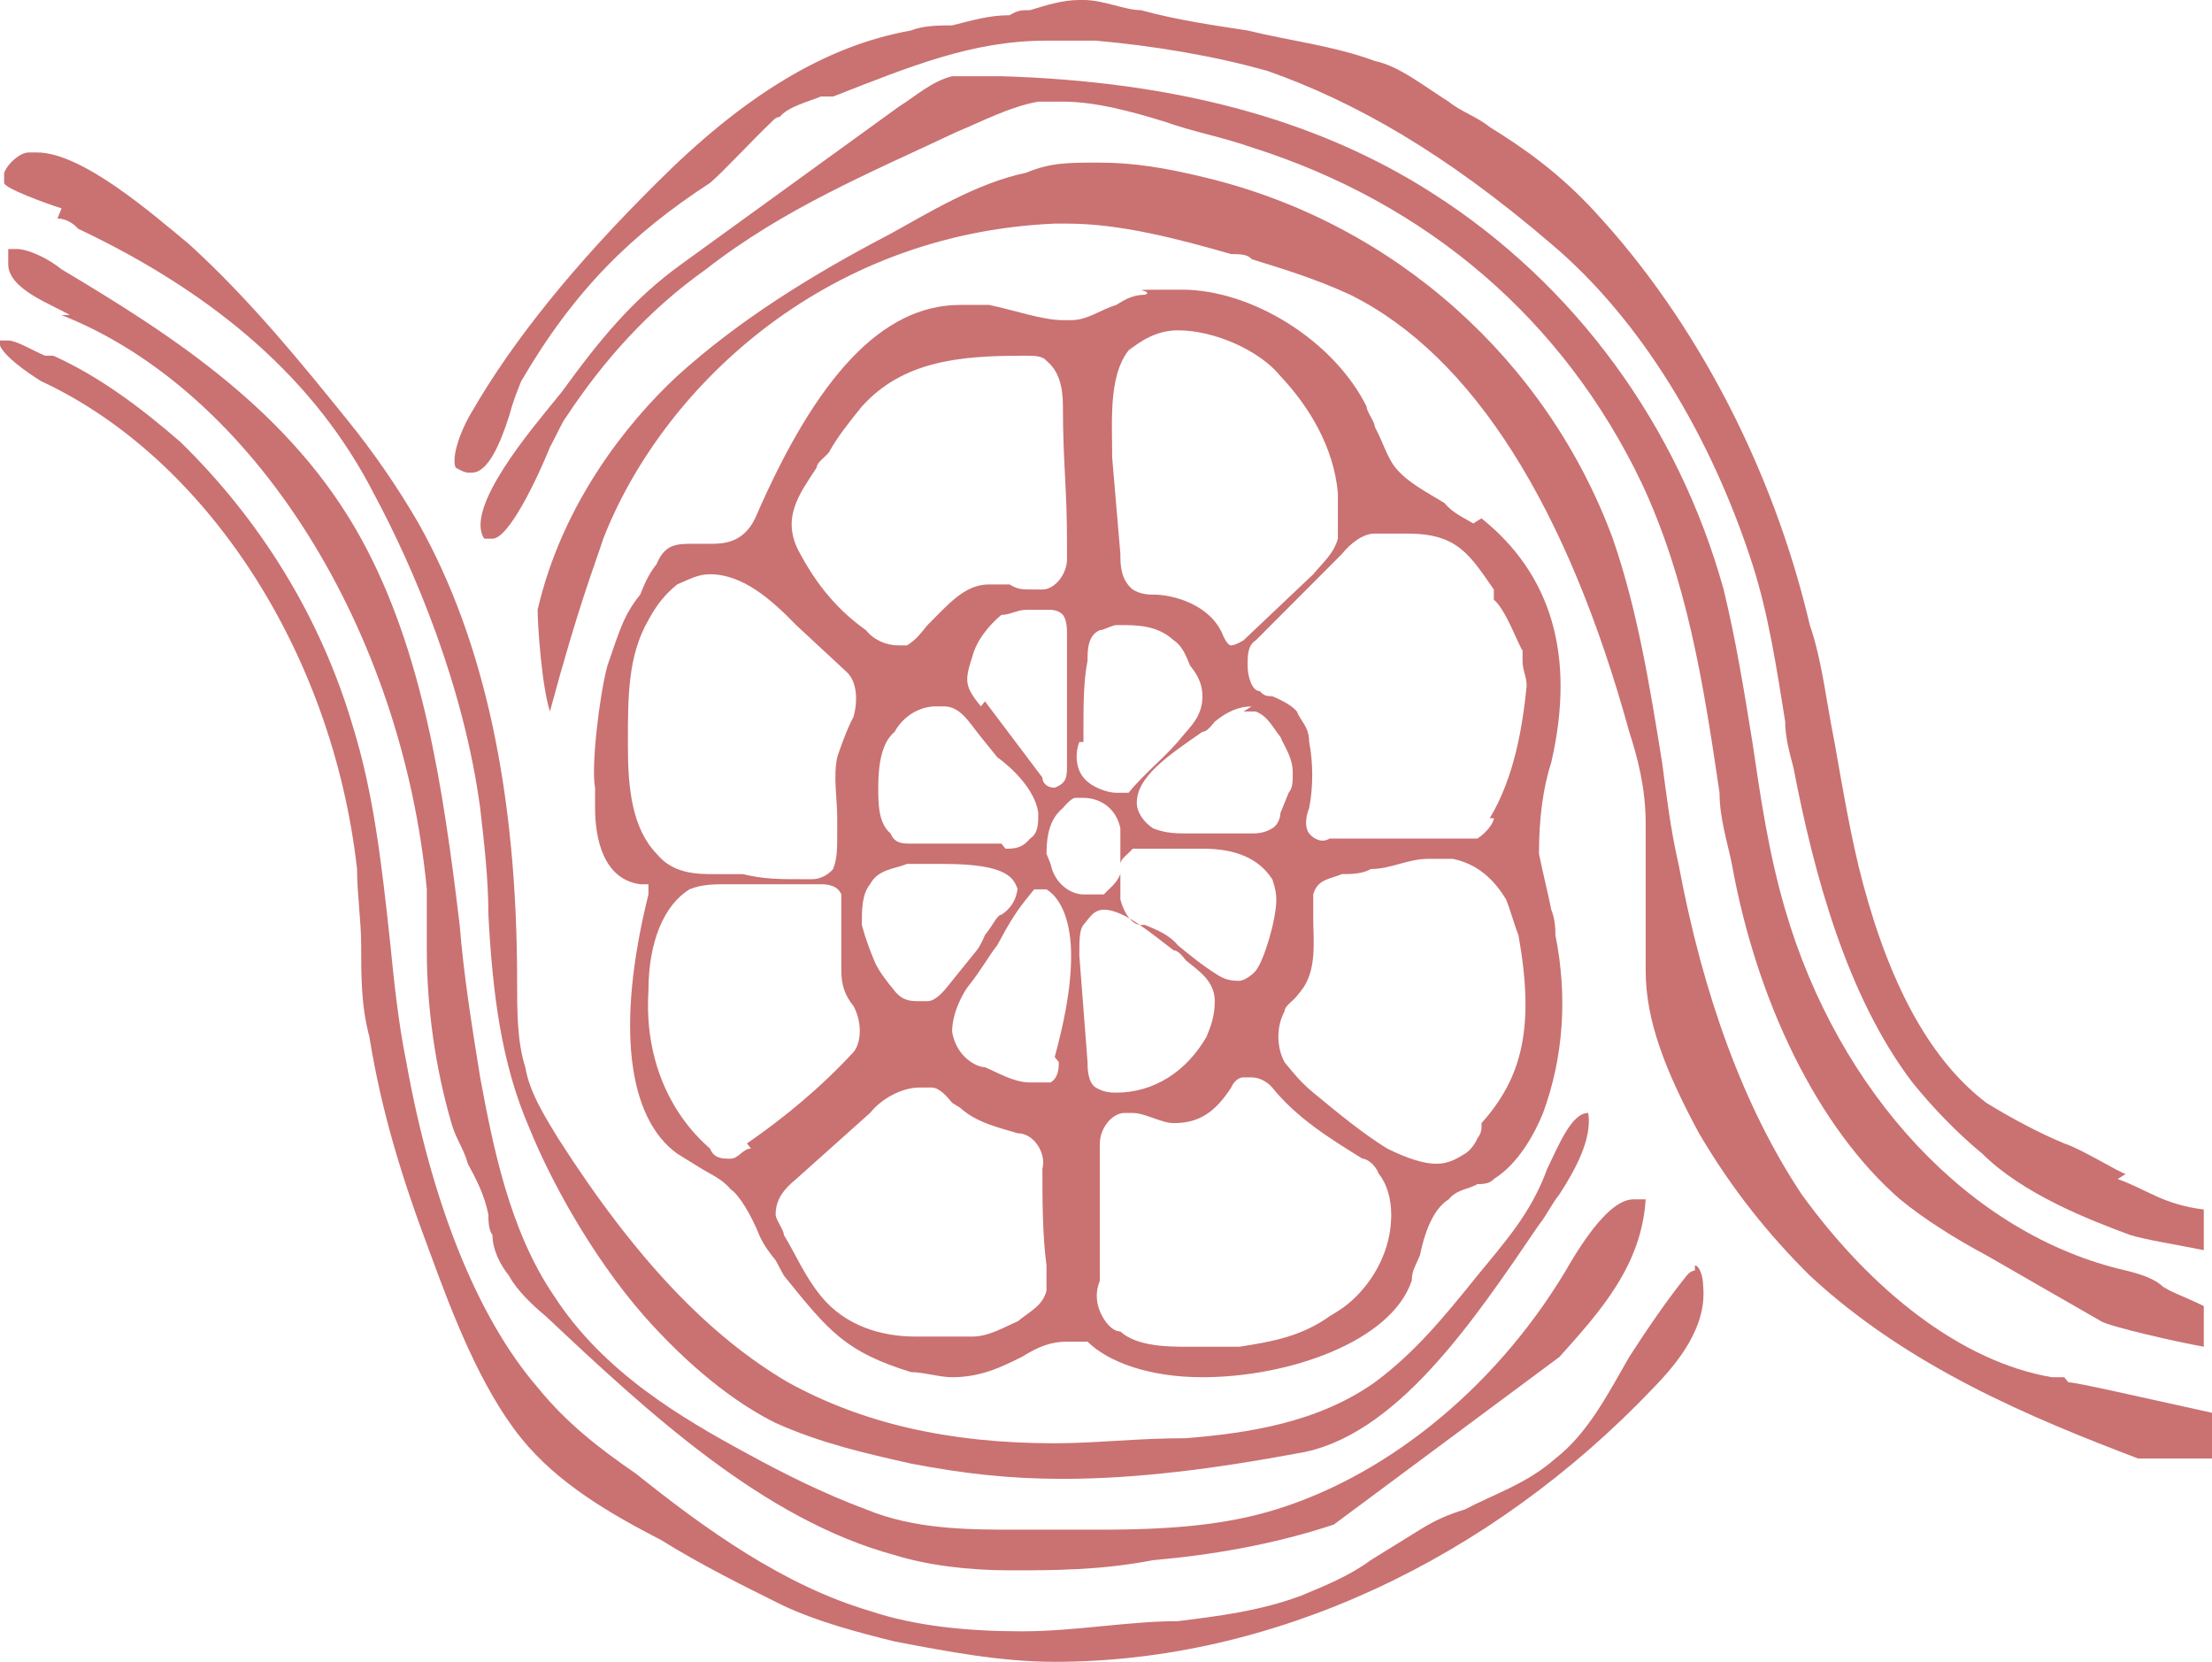
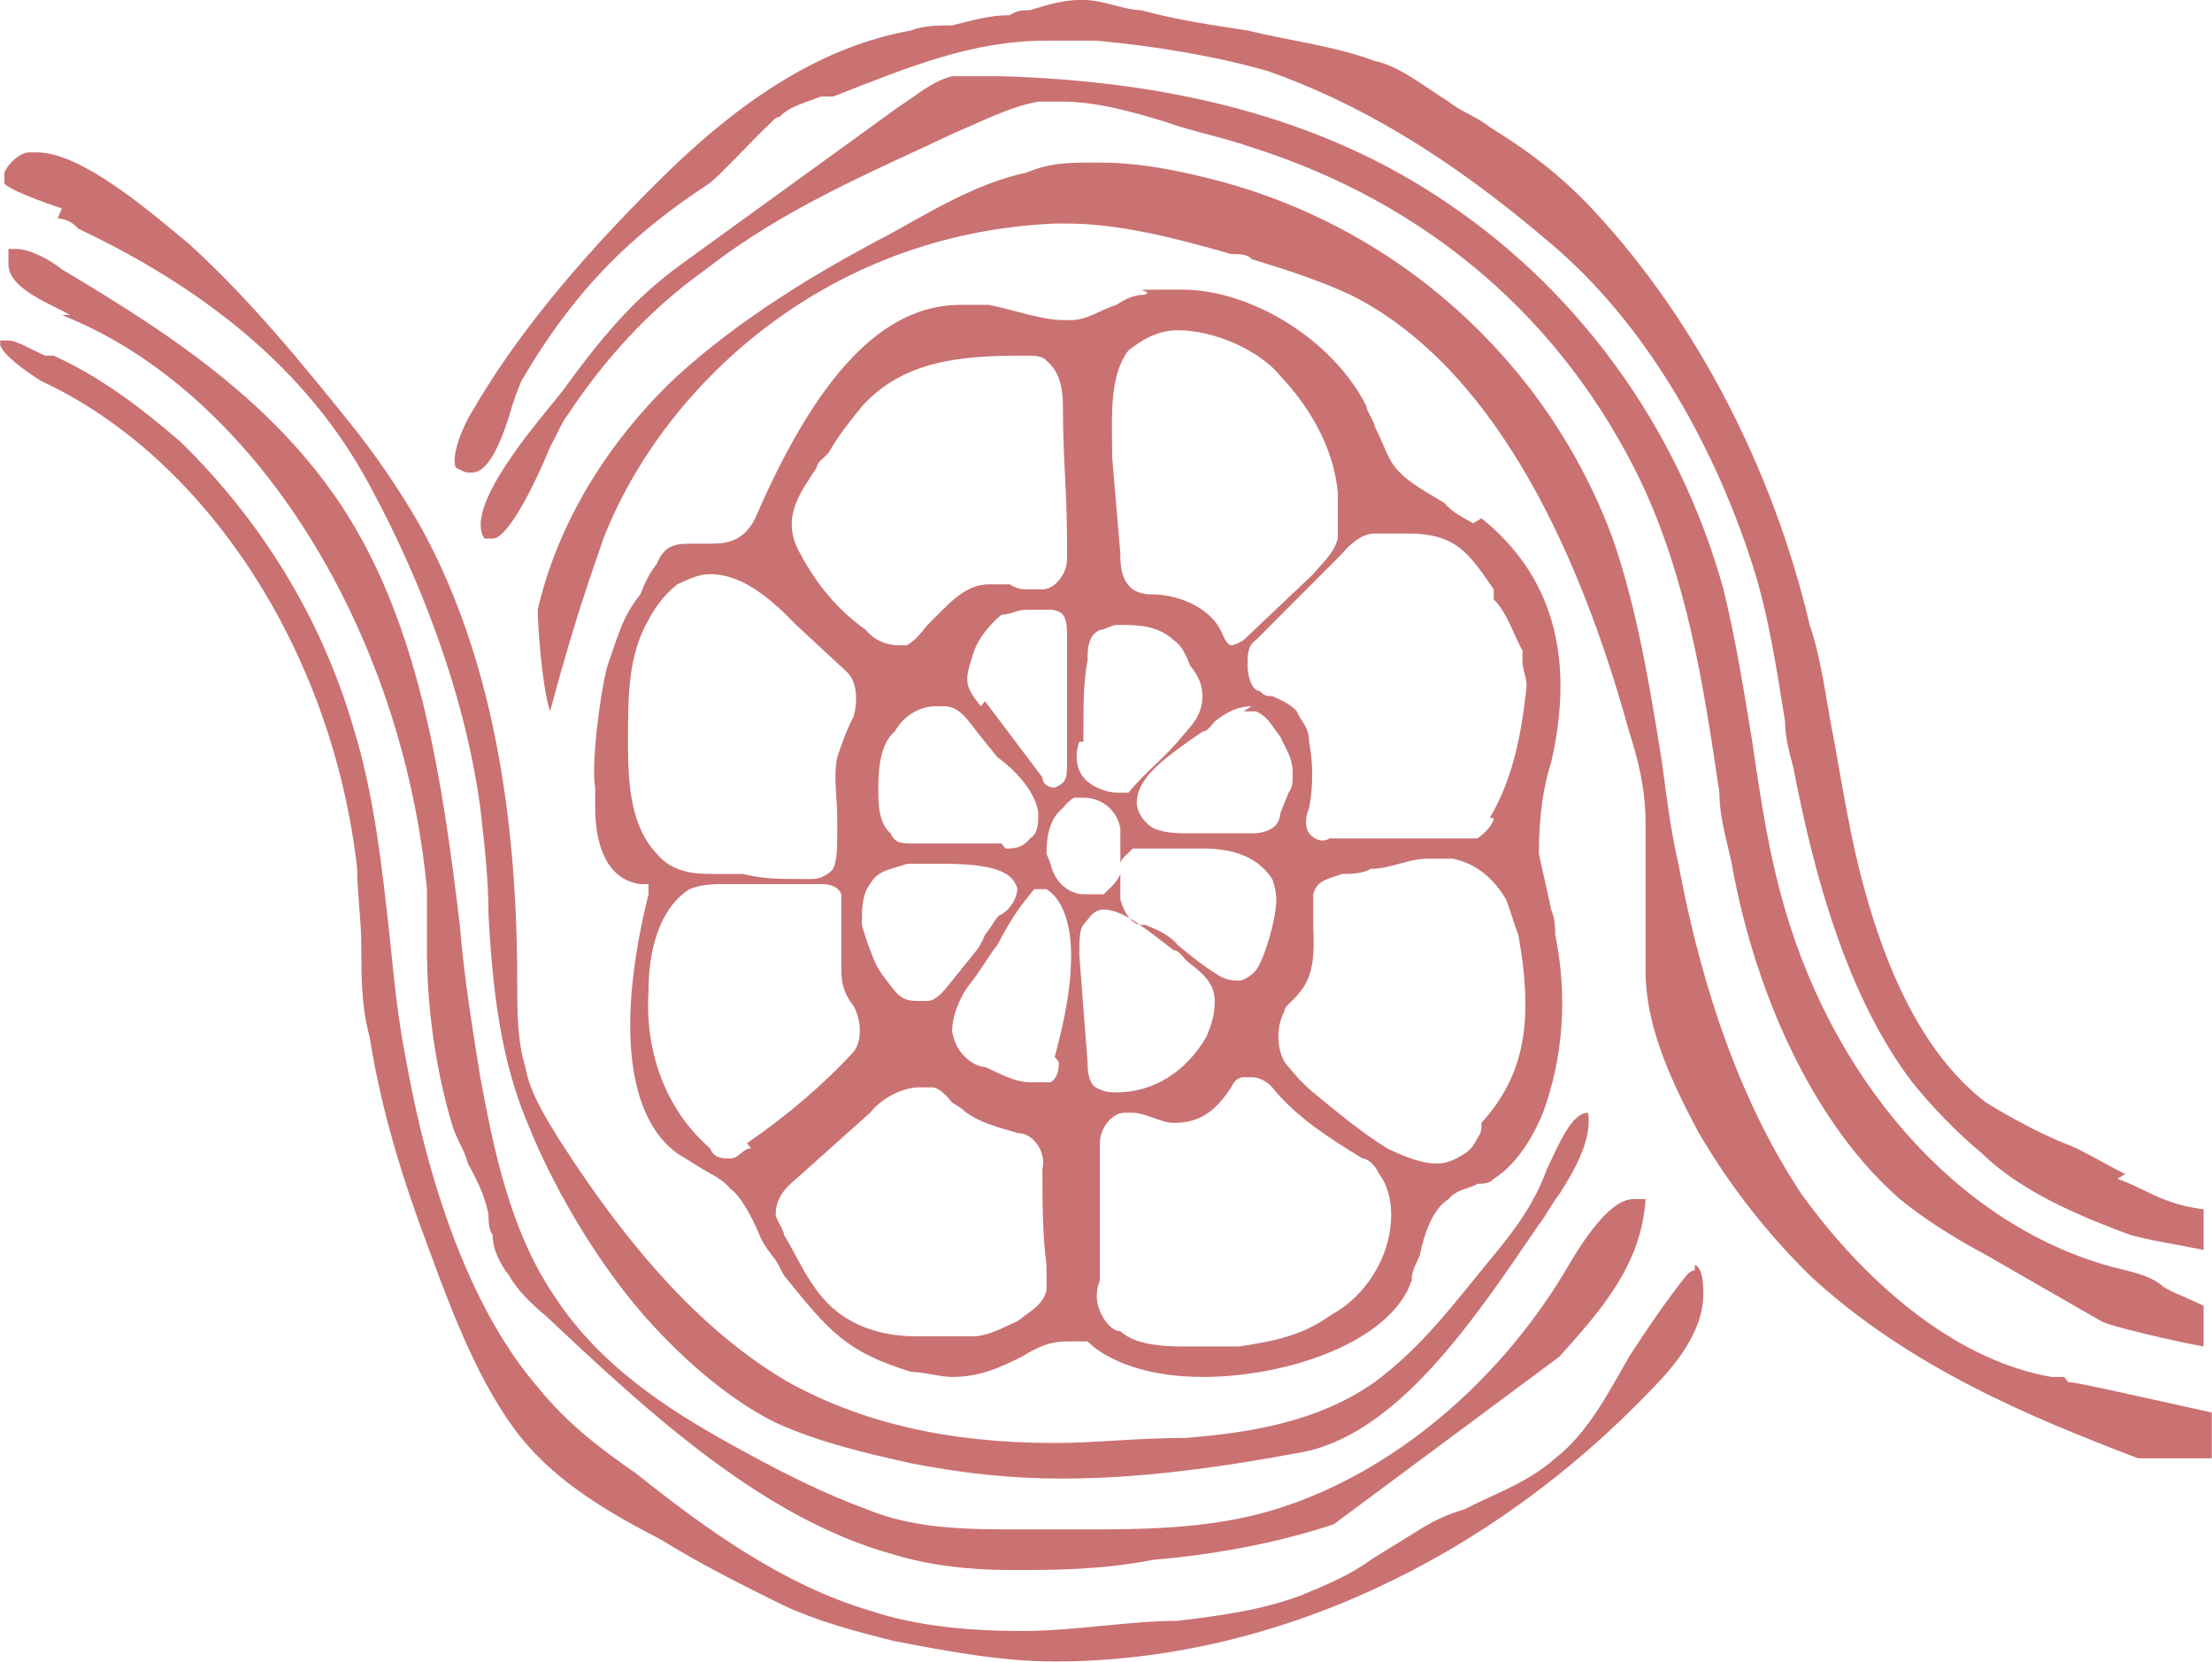
- <svg xmlns="http://www.w3.org/2000/svg" version="1.1" viewBox="122.82 275.57 709.87 533.2">
+ <svg xmlns="http://www.w3.org/2000/svg" version="1.1" viewBox="122.82 275.57 709.87 533.2" height="769" width="1024">
  <g id="surface1">
    <path style=" stroke:none;fill-rule:nonzero;fill:rgb(79.216%,44.314%,44.706%);fill-opacity:1;" d="M 818.203 689.734 C 815.57 686.473 811.617 684.84 805.031 683.211 C 754.988 671.797 712.844 626.141 695.723 567.441 C 690.453 549.504 687.82 531.566 685.188 513.629 C 682.551 497.324 679.918 481.02 675.965 464.715 C 661.48 412.535 628.555 366.879 582.461 337.527 C 544.266 313.07 498.172 301.656 444.176 300.027 L 428.371 300.027 C 421.785 301.656 416.516 306.547 411.25 309.809 L 341.449 360.355 C 325.645 371.77 315.109 384.816 303.254 401.121 L 300.621 404.383 C 294.035 412.535 271.648 438.625 278.23 448.406 L 280.867 448.406 C 286.133 448.406 295.352 428.84 299.305 419.059 C 301.938 414.164 303.254 410.906 304.574 409.273 C 316.426 391.336 330.914 375.031 349.352 361.988 C 374.375 342.422 402.031 331.008 429.688 317.961 C 437.59 314.699 446.809 309.809 456.027 308.18 L 463.93 308.18 C 474.465 308.18 486.32 311.441 496.855 314.699 C 506.074 317.961 515.293 319.594 524.512 322.852 C 581.145 340.789 624.605 378.293 649.625 430.473 C 664.113 461.453 669.383 494.062 674.648 529.938 C 674.648 538.09 677.285 546.242 678.602 552.766 C 686.504 596.789 706.258 637.555 732.598 660.383 C 740.5 666.906 751.035 673.426 760.254 678.32 L 797.129 699.516 C 799.766 701.148 820.836 706.039 830.055 707.668 L 830.055 694.625 C 823.473 691.363 818.203 689.734 816.887 688.102 Z M 818.203 689.734 " />
    <path style=" stroke:none;fill-rule:nonzero;fill:rgb(79.216%,44.314%,44.706%);fill-opacity:1;" d="M 785.277 717.453 L 781.328 717.453 C 752.352 712.559 723.379 689.734 700.988 658.75 C 682.551 631.031 669.383 595.16 661.48 552.766 C 658.844 541.352 657.527 529.938 656.211 520.152 C 652.262 495.695 648.309 471.234 640.406 448.406 C 619.336 391.336 570.605 347.312 510.023 332.637 C 496.855 329.375 486.32 327.746 475.781 327.746 C 465.246 327.746 459.977 327.746 452.078 331.008 C 436.273 334.266 420.469 344.051 408.617 350.574 C 383.594 363.617 359.887 378.293 340.133 396.23 C 324.328 410.906 303.254 436.992 295.352 471.234 C 295.352 476.129 296.672 495.695 299.305 503.848 C 308.523 469.605 313.793 456.559 316.426 448.406 C 334.863 401.121 386.227 350.574 461.297 347.312 L 465.246 347.312 C 482.367 347.312 500.805 352.203 517.926 357.094 C 520.559 357.094 523.195 357.094 524.512 358.727 C 535.047 361.988 545.582 365.25 556.121 370.141 C 595.629 389.707 625.922 438.625 645.676 510.371 C 648.309 518.523 650.945 528.305 650.945 539.719 L 650.945 587.008 C 650.945 603.312 657.527 619.617 668.066 639.184 C 678.602 657.121 690.453 671.797 703.625 684.84 C 735.23 714.191 774.742 730.496 808.984 743.543 L 832.691 743.543 L 832.691 728.867 C 810.301 723.973 789.23 719.082 786.594 719.082 Z M 785.277 717.453 " />
    <path style=" stroke:none;fill-rule:nonzero;fill:rgb(79.216%,44.314%,44.706%);fill-opacity:1;" d="M 595.629 443.516 C 592.996 441.887 589.043 440.254 586.41 436.992 C 581.145 433.734 574.559 430.473 570.605 425.578 C 567.973 422.32 566.656 417.426 564.023 412.535 C 564.023 410.906 561.387 407.645 561.387 406.012 C 550.852 384.816 524.512 368.508 502.121 368.508 C 479.734 368.508 494.219 368.508 490.27 370.141 C 486.32 370.141 483.684 371.77 481.051 373.402 C 475.781 375.031 471.832 378.293 466.562 378.293 L 463.93 378.293 C 457.344 378.293 448.125 375.031 440.223 373.402 L 431.004 373.402 C 405.98 373.402 384.91 396.23 365.156 441.887 C 361.203 450.039 354.617 450.039 350.668 450.039 L 345.398 450.039 C 340.133 450.039 336.18 450.039 333.547 456.559 C 330.914 459.82 329.594 463.082 328.277 466.344 C 323.012 472.867 321.691 477.758 317.742 489.172 C 315.109 498.957 312.473 521.785 313.793 528.305 L 313.793 534.828 C 313.793 544.613 316.426 557.656 328.277 559.285 L 330.914 559.285 L 330.914 562.547 C 320.375 604.941 324.328 634.293 340.133 645.707 L 348.035 650.598 C 350.668 652.23 354.617 653.859 357.254 657.121 C 359.887 658.75 363.836 665.273 366.473 671.797 C 367.789 675.059 370.422 678.32 371.738 679.949 L 374.375 684.84 C 388.859 702.777 394.129 709.301 415.199 715.82 C 419.152 715.82 424.418 717.453 428.371 717.453 C 437.59 717.453 444.176 714.191 450.758 710.93 C 456.027 707.668 459.977 706.039 465.246 706.039 L 471.832 706.039 C 478.418 712.559 491.586 717.453 508.707 717.453 C 536.363 717.453 569.289 706.039 575.875 686.473 C 575.875 683.211 577.191 681.578 578.508 678.32 C 579.824 671.797 582.461 663.645 587.727 660.383 C 590.363 657.121 594.312 657.121 596.945 655.492 C 598.262 655.492 600.898 655.492 602.215 653.859 C 610.117 648.969 615.383 639.184 618.02 632.664 C 624.605 614.727 625.922 595.16 621.969 575.594 C 621.969 573.961 621.969 570.699 620.652 567.441 C 619.336 560.918 618.02 556.027 616.703 549.504 C 616.703 538.09 618.02 528.305 620.652 520.152 C 628.555 485.91 620.652 459.82 598.262 441.887 Z M 485 388.078 C 488.953 384.816 494.219 381.555 500.805 381.555 C 512.66 381.555 527.145 388.078 533.73 396.23 C 542.949 406.012 550.852 419.059 552.168 433.734 L 552.168 448.406 C 550.852 453.301 546.902 456.559 544.266 459.82 L 521.879 481.02 C 521.879 481.02 519.242 482.648 517.926 482.648 C 516.609 482.648 515.293 479.387 515.293 479.387 C 511.34 469.605 499.488 466.344 492.902 466.344 C 491.586 466.344 488.953 466.344 486.32 464.715 C 482.367 461.453 482.367 456.559 482.367 453.301 L 479.734 422.32 C 479.734 409.273 478.418 394.598 486.32 386.445 Z M 521.879 503.848 L 525.828 503.848 C 529.781 505.477 531.098 508.738 533.73 512 C 535.047 515.262 537.68 518.523 537.68 523.414 C 537.68 526.676 537.68 528.305 536.363 529.938 L 533.73 536.457 C 533.73 536.457 533.73 539.719 531.098 541.352 C 528.461 542.98 525.828 542.98 524.512 542.98 L 503.441 542.98 C 500.805 542.98 496.855 542.98 492.902 541.352 C 490.27 539.719 487.637 536.457 487.637 533.199 C 487.637 525.043 496.855 518.523 508.707 510.371 C 510.023 510.371 511.34 508.738 512.66 507.109 C 516.609 503.848 520.559 502.215 524.512 502.215 Z M 470.516 513.629 L 470.516 510.371 C 470.516 502.215 470.516 494.062 471.832 487.543 C 471.832 484.281 471.832 479.387 475.781 477.758 C 477.098 477.758 479.734 476.129 481.051 476.129 L 482.367 476.129 C 487.637 476.129 494.219 476.129 499.488 481.02 C 502.121 482.648 503.441 485.91 504.758 489.172 C 506.074 490.801 508.707 494.062 508.707 498.957 C 508.707 505.477 504.758 508.738 502.121 512 C 496.855 518.523 490.27 523.414 485 529.938 L 481.051 529.938 C 478.418 529.938 473.148 528.305 470.516 525.043 C 467.879 521.785 467.879 516.891 469.199 513.629 Z M 384.91 425.578 C 384.91 423.949 387.543 422.32 388.859 420.688 C 391.496 415.797 395.445 410.906 399.395 406.012 C 412.566 391.336 431.004 389.707 450.758 389.707 L 452.078 389.707 C 454.711 389.707 457.344 389.707 458.66 391.336 C 462.613 394.598 463.93 399.492 463.93 406.012 C 463.93 423.949 465.246 432.102 465.246 450.039 L 465.246 454.93 C 465.246 459.82 461.297 464.715 457.344 464.715 L 454.711 464.715 C 450.758 464.715 449.441 464.715 446.809 463.082 L 440.223 463.082 C 437.59 463.082 440.223 463.082 440.223 463.082 C 432.32 463.082 427.055 469.605 420.469 476.129 C 417.836 479.387 416.516 481.02 413.883 482.648 L 411.25 482.648 C 407.297 482.648 403.348 481.02 400.715 477.758 C 391.496 471.234 384.91 463.082 379.641 453.301 C 373.055 441.887 379.641 433.734 384.91 425.578 Z M 444.176 546.242 L 415.199 546.242 C 412.566 546.242 409.934 546.242 408.617 542.98 C 404.664 539.719 404.664 533.199 404.664 528.305 C 404.664 520.152 405.98 513.629 409.934 510.371 C 412.566 505.477 417.836 502.215 423.102 502.215 L 425.738 502.215 C 431.004 502.215 433.637 507.109 437.59 512 L 442.859 518.523 C 442.859 518.523 454.711 526.676 456.027 536.457 C 456.027 539.719 456.027 542.98 453.395 544.613 C 450.758 547.871 448.125 547.871 445.492 547.871 Z M 449.441 559.285 C 449.441 564.18 446.809 567.441 444.176 569.07 C 442.859 569.07 441.539 572.332 438.906 575.594 C 438.906 575.594 437.59 578.852 436.273 580.484 L 432.32 585.375 L 427.055 591.898 C 425.738 593.527 423.102 596.789 420.469 596.789 L 417.836 596.789 C 415.199 596.789 412.566 596.789 409.934 593.527 C 407.297 590.266 404.664 587.008 403.348 583.746 C 402.031 580.484 400.715 577.223 399.395 572.332 C 399.395 567.441 399.395 562.547 402.031 559.285 C 404.664 554.395 409.934 554.395 413.883 552.766 L 425.738 552.766 C 446.809 552.766 448.125 557.656 449.441 560.918 Z M 437.59 502.215 C 432.32 495.695 432.32 494.062 434.957 485.91 C 436.273 481.02 440.223 476.129 444.176 472.867 C 446.809 472.867 449.441 471.234 452.078 471.234 L 459.977 471.234 C 459.977 471.234 462.613 471.234 463.93 472.867 C 465.246 474.496 465.246 477.758 465.246 479.387 L 465.246 520.152 C 465.246 525.043 465.246 526.676 461.297 528.305 C 458.66 528.305 457.344 526.676 457.344 525.043 L 438.906 500.586 Z M 324.328 513.629 C 324.328 498.957 324.328 485.91 330.914 474.496 C 333.547 469.605 336.18 466.344 340.133 463.082 C 344.082 461.453 346.715 459.82 350.668 459.82 C 361.203 459.82 370.422 467.973 378.324 476.129 L 394.129 490.801 C 398.078 494.062 398.078 500.586 396.762 505.477 C 394.129 510.371 391.496 518.523 391.496 518.523 C 390.176 525.043 391.496 531.566 391.496 538.09 L 391.496 542.98 C 391.496 547.871 391.496 551.133 390.176 554.395 C 388.859 556.027 386.227 557.656 383.594 557.656 L 379.641 557.656 C 373.055 557.656 367.789 557.656 361.203 556.027 L 351.984 556.027 C 346.715 556.027 338.812 556.027 333.547 549.504 C 325.645 541.352 324.328 528.305 324.328 515.262 Z M 363.836 644.078 C 361.203 644.078 359.887 647.336 357.254 647.336 C 354.617 647.336 351.984 647.336 350.668 644.078 C 337.496 632.664 329.594 614.727 330.914 593.527 C 330.914 577.223 336.18 565.809 344.082 560.918 C 348.035 559.285 351.984 559.285 355.934 559.285 L 386.227 559.285 C 387.543 559.285 391.496 559.285 392.812 562.547 L 392.812 587.008 C 392.812 591.898 394.129 595.16 396.762 598.422 C 399.395 603.312 399.395 609.836 396.762 613.094 C 386.227 624.508 374.375 634.293 362.52 642.445 Z M 458.66 689.734 C 457.344 694.625 453.395 696.254 449.441 699.516 C 445.492 701.148 440.223 704.406 434.957 704.406 L 416.516 704.406 C 405.98 704.406 394.129 701.148 386.227 691.363 C 380.957 684.84 378.324 678.32 374.375 671.797 C 374.375 670.164 371.738 666.906 371.738 665.273 C 371.738 660.383 374.375 657.121 378.324 653.859 L 402.031 632.664 C 405.98 627.77 412.566 624.508 417.836 624.508 L 421.785 624.508 C 424.418 624.508 427.055 627.77 428.371 629.402 L 431.004 631.031 C 436.273 635.922 444.176 637.555 449.441 639.184 C 454.711 639.184 458.66 645.707 457.344 650.598 C 457.344 660.383 457.344 671.797 458.66 681.578 L 458.66 692.992 Z M 462.613 616.355 C 462.613 617.988 462.613 621.25 459.977 622.879 L 453.395 622.879 C 448.125 622.879 442.859 619.617 438.906 617.988 C 436.273 617.988 429.688 614.727 428.371 606.574 C 428.371 600.051 432.32 593.527 433.637 591.898 C 437.59 587.008 440.223 582.113 442.859 578.852 C 445.492 573.961 448.125 569.07 452.078 564.18 L 454.711 560.918 L 458.66 560.918 C 463.93 564.18 466.562 572.332 466.562 582.113 C 466.562 593.527 463.93 604.941 461.297 614.727 Z M 458.66 549.504 C 458.66 542.98 459.977 538.09 463.93 534.828 C 463.93 534.828 466.562 531.566 467.879 531.566 L 470.516 531.566 C 475.781 531.566 481.051 534.828 482.367 541.352 L 482.367 552.766 C 482.367 551.133 485 549.504 486.32 547.871 L 508.707 547.871 C 516.609 547.871 525.828 549.504 531.098 557.656 C 531.098 557.656 532.414 560.918 532.414 564.18 C 532.414 570.699 528.461 583.746 525.828 587.008 C 524.512 588.637 521.879 590.266 520.559 590.266 C 519.242 590.266 516.609 590.266 513.977 588.637 C 508.707 585.375 504.758 582.113 500.805 578.852 C 498.172 575.594 494.219 573.961 490.27 572.332 L 488.953 572.332 C 486.32 572.332 483.684 569.07 482.367 564.18 L 482.367 556.027 C 481.051 559.285 478.418 560.918 477.098 562.547 L 470.516 562.547 C 466.562 562.547 461.297 559.285 459.977 552.766 Z M 471.832 570.699 C 473.148 569.07 474.465 567.441 477.098 567.441 C 483.684 567.441 492.902 575.594 499.488 580.484 C 500.805 580.484 502.121 582.113 503.441 583.746 C 507.391 587.008 512.66 590.266 512.66 596.789 C 512.66 601.68 511.34 604.941 510.023 608.203 C 503.441 619.617 492.902 626.141 481.051 626.141 C 479.734 626.141 477.098 626.141 474.465 624.508 C 471.832 622.879 471.832 617.988 471.832 616.355 L 469.199 582.113 C 469.199 577.223 469.199 573.961 470.516 572.332 Z M 549.535 697.887 C 540.316 704.406 531.098 706.039 520.559 707.668 L 503.441 707.668 C 498.172 707.668 487.637 707.668 482.367 702.777 C 479.734 702.777 477.098 699.516 475.781 696.254 C 474.465 692.992 474.465 689.734 475.781 686.473 L 475.781 642.445 C 475.781 637.555 479.734 632.664 483.684 632.664 L 486.32 632.664 C 490.27 632.664 495.539 635.922 499.488 635.922 C 507.391 635.922 512.66 632.664 517.926 624.508 C 517.926 624.508 519.242 621.25 521.879 621.25 L 524.512 621.25 C 527.145 621.25 529.781 622.879 531.098 624.508 C 539 634.293 549.535 640.816 560.07 647.336 C 561.387 647.336 564.023 648.969 565.34 652.23 C 567.973 655.492 569.289 660.383 569.289 665.273 C 569.289 679.949 560.07 691.363 552.168 696.254 Z M 598.262 637.555 C 598.262 637.555 598.262 639.184 596.945 640.816 C 596.945 640.816 595.629 644.078 592.996 645.707 C 590.363 647.336 587.727 648.969 583.777 648.969 C 579.824 648.969 574.559 647.336 567.973 644.078 C 560.07 639.184 552.168 632.664 544.266 626.141 C 540.316 622.879 537.68 619.617 535.047 616.355 C 532.414 611.465 532.414 604.941 535.047 600.051 C 535.047 598.422 537.68 596.789 539 595.16 L 540.316 593.527 C 545.582 587.008 544.266 577.223 544.266 570.699 L 544.266 562.547 C 545.582 557.656 549.535 557.656 553.484 556.027 C 556.121 556.027 560.07 556.027 562.703 554.395 C 569.289 554.395 574.559 551.133 581.145 551.133 L 589.043 551.133 C 596.945 552.766 602.215 557.656 606.164 564.18 C 607.484 567.441 608.801 572.332 610.117 575.594 C 615.383 604.941 611.434 621.25 598.262 635.922 Z M 602.215 538.09 C 602.215 539.719 599.582 542.98 596.945 544.613 L 549.535 544.613 C 546.902 546.242 544.266 544.613 542.949 542.98 C 541.633 541.352 541.633 538.09 542.949 534.828 C 544.266 528.305 544.266 520.152 542.949 513.629 C 542.949 508.738 540.316 507.109 539 503.848 C 537.68 502.215 535.047 500.586 531.098 498.957 C 529.781 498.957 528.461 498.957 527.145 497.324 C 524.512 497.324 523.195 492.434 523.195 489.172 C 523.195 485.91 523.195 482.648 525.828 481.02 L 553.484 453.301 C 556.121 450.039 560.07 446.777 564.023 446.777 L 574.559 446.777 C 590.363 446.777 594.312 453.301 602.215 464.715 L 602.215 467.973 C 606.164 471.234 610.117 482.648 611.434 484.281 L 611.434 487.543 C 611.434 490.801 612.75 492.434 612.75 495.695 C 611.434 508.738 608.801 525.043 600.898 538.09 Z M 602.215 538.09 " />
    <path style=" stroke:none;fill-rule:nonzero;fill:rgb(79.216%,44.314%,44.706%);fill-opacity:1;" d="M 805.031 652.23 C 803.715 652.23 790.547 644.078 785.277 642.445 C 777.375 639.184 768.156 634.293 760.254 629.402 C 743.133 616.355 729.965 593.527 720.746 559.285 C 716.793 544.613 714.16 528.305 711.527 513.629 C 708.891 500.586 707.574 487.543 703.625 476.129 C 691.77 425.578 666.746 378.293 635.141 344.051 C 623.285 331.008 611.434 322.852 600.898 316.332 C 596.945 313.07 591.68 311.441 587.727 308.18 C 579.824 303.285 571.922 296.766 564.023 295.133 C 550.852 290.242 536.363 288.613 523.195 285.352 C 512.66 283.719 500.805 282.09 488.953 278.828 C 483.684 278.828 477.098 275.566 470.516 275.566 L 469.199 275.566 C 463.93 275.566 458.66 277.199 453.395 278.828 C 450.758 278.828 449.441 278.828 446.809 280.457 C 440.223 280.457 434.957 282.09 428.371 283.719 C 424.418 283.719 419.152 283.719 415.199 285.352 C 387.543 290.242 361.203 306.547 333.547 334.266 C 307.207 360.355 287.453 384.816 274.281 407.645 C 270.332 414.164 267.695 422.32 269.012 425.578 C 269.012 425.578 271.648 427.211 272.965 427.211 L 274.281 427.211 C 279.551 427.211 283.5 417.426 286.133 409.273 C 287.453 404.383 288.77 401.121 290.086 397.859 C 307.207 368.508 325.645 350.574 350.668 334.266 C 354.617 331.008 365.156 319.594 370.422 314.699 C 370.422 314.699 371.738 313.07 373.055 313.07 C 375.691 309.809 382.273 308.18 386.227 306.547 L 390.176 306.547 C 415.199 296.766 434.957 288.613 458.66 288.613 L 474.465 288.613 C 492.902 290.242 512.66 293.504 529.781 298.395 C 557.438 308.18 586.41 324.484 620.652 353.836 C 649.625 378.293 672.016 415.797 685.188 456.559 C 690.453 472.867 693.086 490.801 695.723 507.109 C 695.723 512 697.039 516.891 698.355 521.785 C 704.941 556.027 715.477 595.16 736.547 622.879 C 743.133 631.031 751.035 639.184 758.938 645.707 C 772.109 658.75 793.18 666.906 806.352 671.797 C 811.617 673.426 822.152 675.059 830.055 676.688 L 830.055 663.645 C 816.887 662.012 811.617 657.121 802.398 653.859 Z M 805.031 652.23 " />
    <path style=" stroke:none;fill-rule:nonzero;fill:rgb(79.216%,44.314%,44.706%);fill-opacity:1;" d="M 141.266 345.68 C 143.898 345.68 146.531 347.312 147.848 348.941 C 192.629 370.141 224.234 397.859 242.672 433.734 C 255.844 458.191 271.648 495.695 276.914 534.828 C 278.23 546.242 279.551 557.656 279.551 569.07 C 280.867 593.527 283.5 616.355 292.719 637.555 C 299.305 653.859 312.473 678.32 329.594 697.887 C 344.082 714.191 358.57 725.605 371.738 732.129 C 386.227 738.648 400.715 741.91 415.199 745.172 C 432.32 748.434 446.809 750.062 463.93 750.062 C 487.637 750.062 512.66 746.801 539 741.91 C 570.605 737.02 595.629 699.516 616.703 668.535 C 619.336 665.273 620.652 662.012 623.285 658.75 C 628.555 650.598 633.824 640.816 632.504 632.664 C 627.238 632.664 623.285 642.445 619.336 650.598 C 614.066 665.273 604.848 675.059 596.945 684.84 C 586.41 697.887 577.191 709.301 564.023 719.082 C 545.582 732.129 523.195 735.387 503.441 737.02 C 487.637 737.02 474.465 738.648 461.297 738.648 C 427.055 738.648 399.395 732.129 375.691 719.082 C 350.668 704.406 326.961 679.949 301.938 640.816 C 297.988 634.293 292.719 626.141 291.402 617.988 C 288.77 609.836 288.77 600.051 288.77 590.266 C 288.77 529.938 278.23 481.02 257.16 443.516 C 250.574 432.102 242.672 420.688 234.77 410.906 C 220.285 392.969 203.164 371.77 183.406 353.836 C 171.555 344.051 149.168 324.484 134.68 324.484 L 132.047 324.484 C 129.41 324.484 125.461 327.746 124.145 331.008 L 124.145 334.266 C 124.145 335.898 137.312 340.789 142.582 342.422 Z M 141.266 345.68 " />
    <path style=" stroke:none;fill-rule:nonzero;fill:rgb(79.216%,44.314%,44.706%);fill-opacity:1;" d="M 142.582 376.664 C 204.48 401.121 251.891 477.758 259.793 560.918 L 259.793 580.484 C 259.793 598.422 262.43 617.988 267.695 635.922 C 269.012 640.816 271.648 644.078 272.965 648.969 C 275.598 653.859 278.23 658.75 279.551 665.273 C 279.551 666.906 279.551 670.164 280.867 671.797 C 280.867 676.688 283.5 681.578 286.133 684.84 C 288.77 689.734 294.035 694.625 297.988 697.887 C 330.914 728.867 367.789 763.109 409.934 774.523 C 420.469 777.785 433.637 779.414 446.809 779.414 C 461.297 779.414 475.781 779.414 492.902 776.152 C 511.34 774.523 531.098 771.262 550.852 764.738 L 623.285 710.93 C 636.457 696.254 649.625 681.578 650.945 660.383 L 646.992 660.383 C 641.727 660.383 635.141 666.906 627.238 679.949 C 604.848 719.082 569.289 748.434 532.414 759.848 C 516.609 764.738 499.488 766.371 475.781 766.371 L 449.441 766.371 C 433.637 766.371 416.516 766.371 400.715 759.848 C 387.543 754.957 374.375 748.434 362.52 741.91 C 341.449 730.496 316.426 715.82 300.621 691.363 C 286.133 670.164 280.867 642.445 276.914 621.25 C 274.281 604.941 271.648 588.637 270.332 572.332 C 265.062 528.305 258.477 484.281 238.723 448.406 C 216.332 407.645 178.141 383.184 142.582 361.988 C 138.629 358.727 132.047 355.465 128.094 355.465 L 125.461 355.465 L 125.461 360.355 C 125.461 368.508 139.945 373.402 145.215 376.664 Z M 142.582 376.664 " />
    <path style=" stroke:none;fill-rule:nonzero;fill:rgb(79.216%,44.314%,44.706%);fill-opacity:1;" d="M 666.746 683.211 C 666.746 683.211 665.43 683.211 664.113 684.84 C 657.527 692.992 650.945 702.777 645.676 710.93 C 639.09 722.344 632.504 735.387 621.969 743.543 C 612.75 751.695 602.215 754.957 592.996 759.848 C 587.727 761.477 583.777 763.109 578.508 766.371 L 562.703 776.152 C 556.121 781.043 548.219 784.305 540.316 787.566 C 527.145 792.457 513.977 794.09 500.805 795.719 C 485 795.719 467.879 798.98 450.758 798.98 C 433.637 798.98 416.516 797.352 402.031 792.457 C 374.375 784.305 349.352 766.371 326.961 748.434 C 315.109 740.281 304.574 732.129 295.352 720.715 C 275.598 697.887 261.109 660.383 253.211 616.355 C 250.574 603.312 249.258 590.266 247.941 577.223 C 245.309 552.766 242.672 529.938 236.09 508.738 C 225.551 472.867 205.797 441.887 180.773 417.426 C 167.605 406.012 154.434 396.23 139.945 389.707 L 137.312 389.707 C 133.363 388.078 128.094 384.816 125.461 384.816 L 122.824 384.816 L 122.824 386.445 C 124.145 389.707 130.727 394.598 135.996 397.859 C 188.676 422.32 229.504 484.281 237.406 554.395 C 237.406 562.547 238.723 570.699 238.723 578.852 C 238.723 588.637 238.723 598.422 241.355 608.203 C 245.309 632.664 251.891 653.859 261.109 678.32 C 267.695 696.254 276.914 720.715 290.086 737.02 C 301.938 751.695 319.059 761.477 334.863 769.629 C 348.035 777.785 361.203 784.305 374.375 790.828 C 384.91 795.719 396.762 798.98 409.934 802.242 C 427.055 805.504 444.176 808.766 461.297 808.766 C 531.098 808.766 600.898 776.152 653.578 720.715 C 661.48 712.559 670.699 701.148 669.383 688.102 C 669.383 684.84 668.066 681.578 666.746 681.578 Z M 666.746 683.211 " />
  </g>
</svg>
